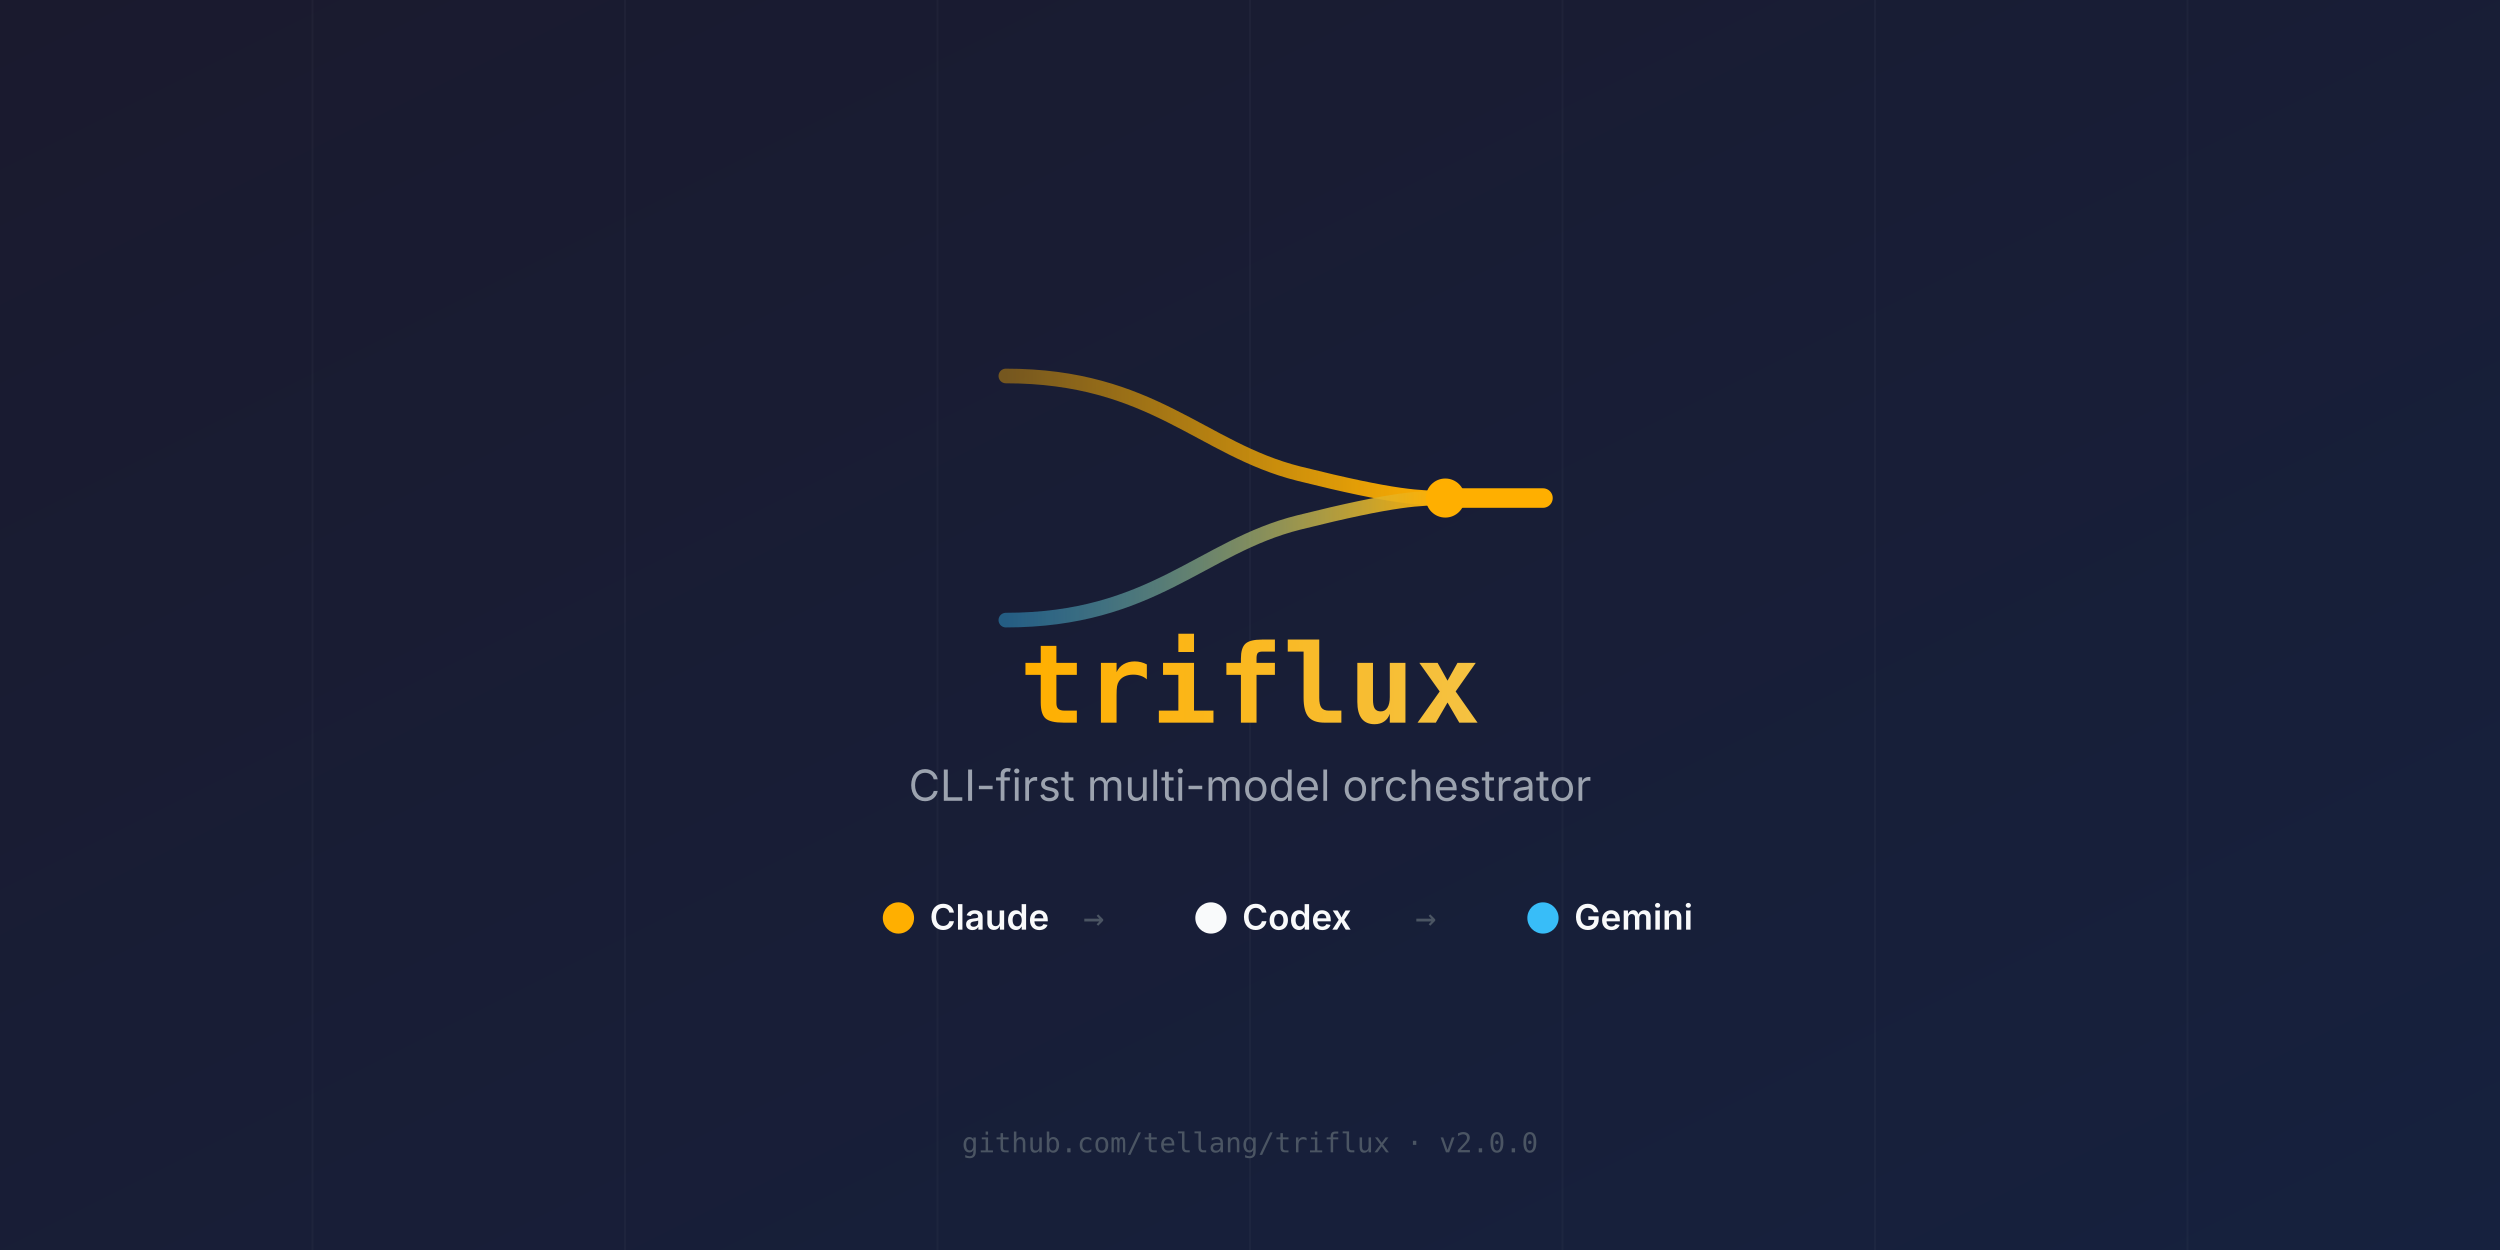
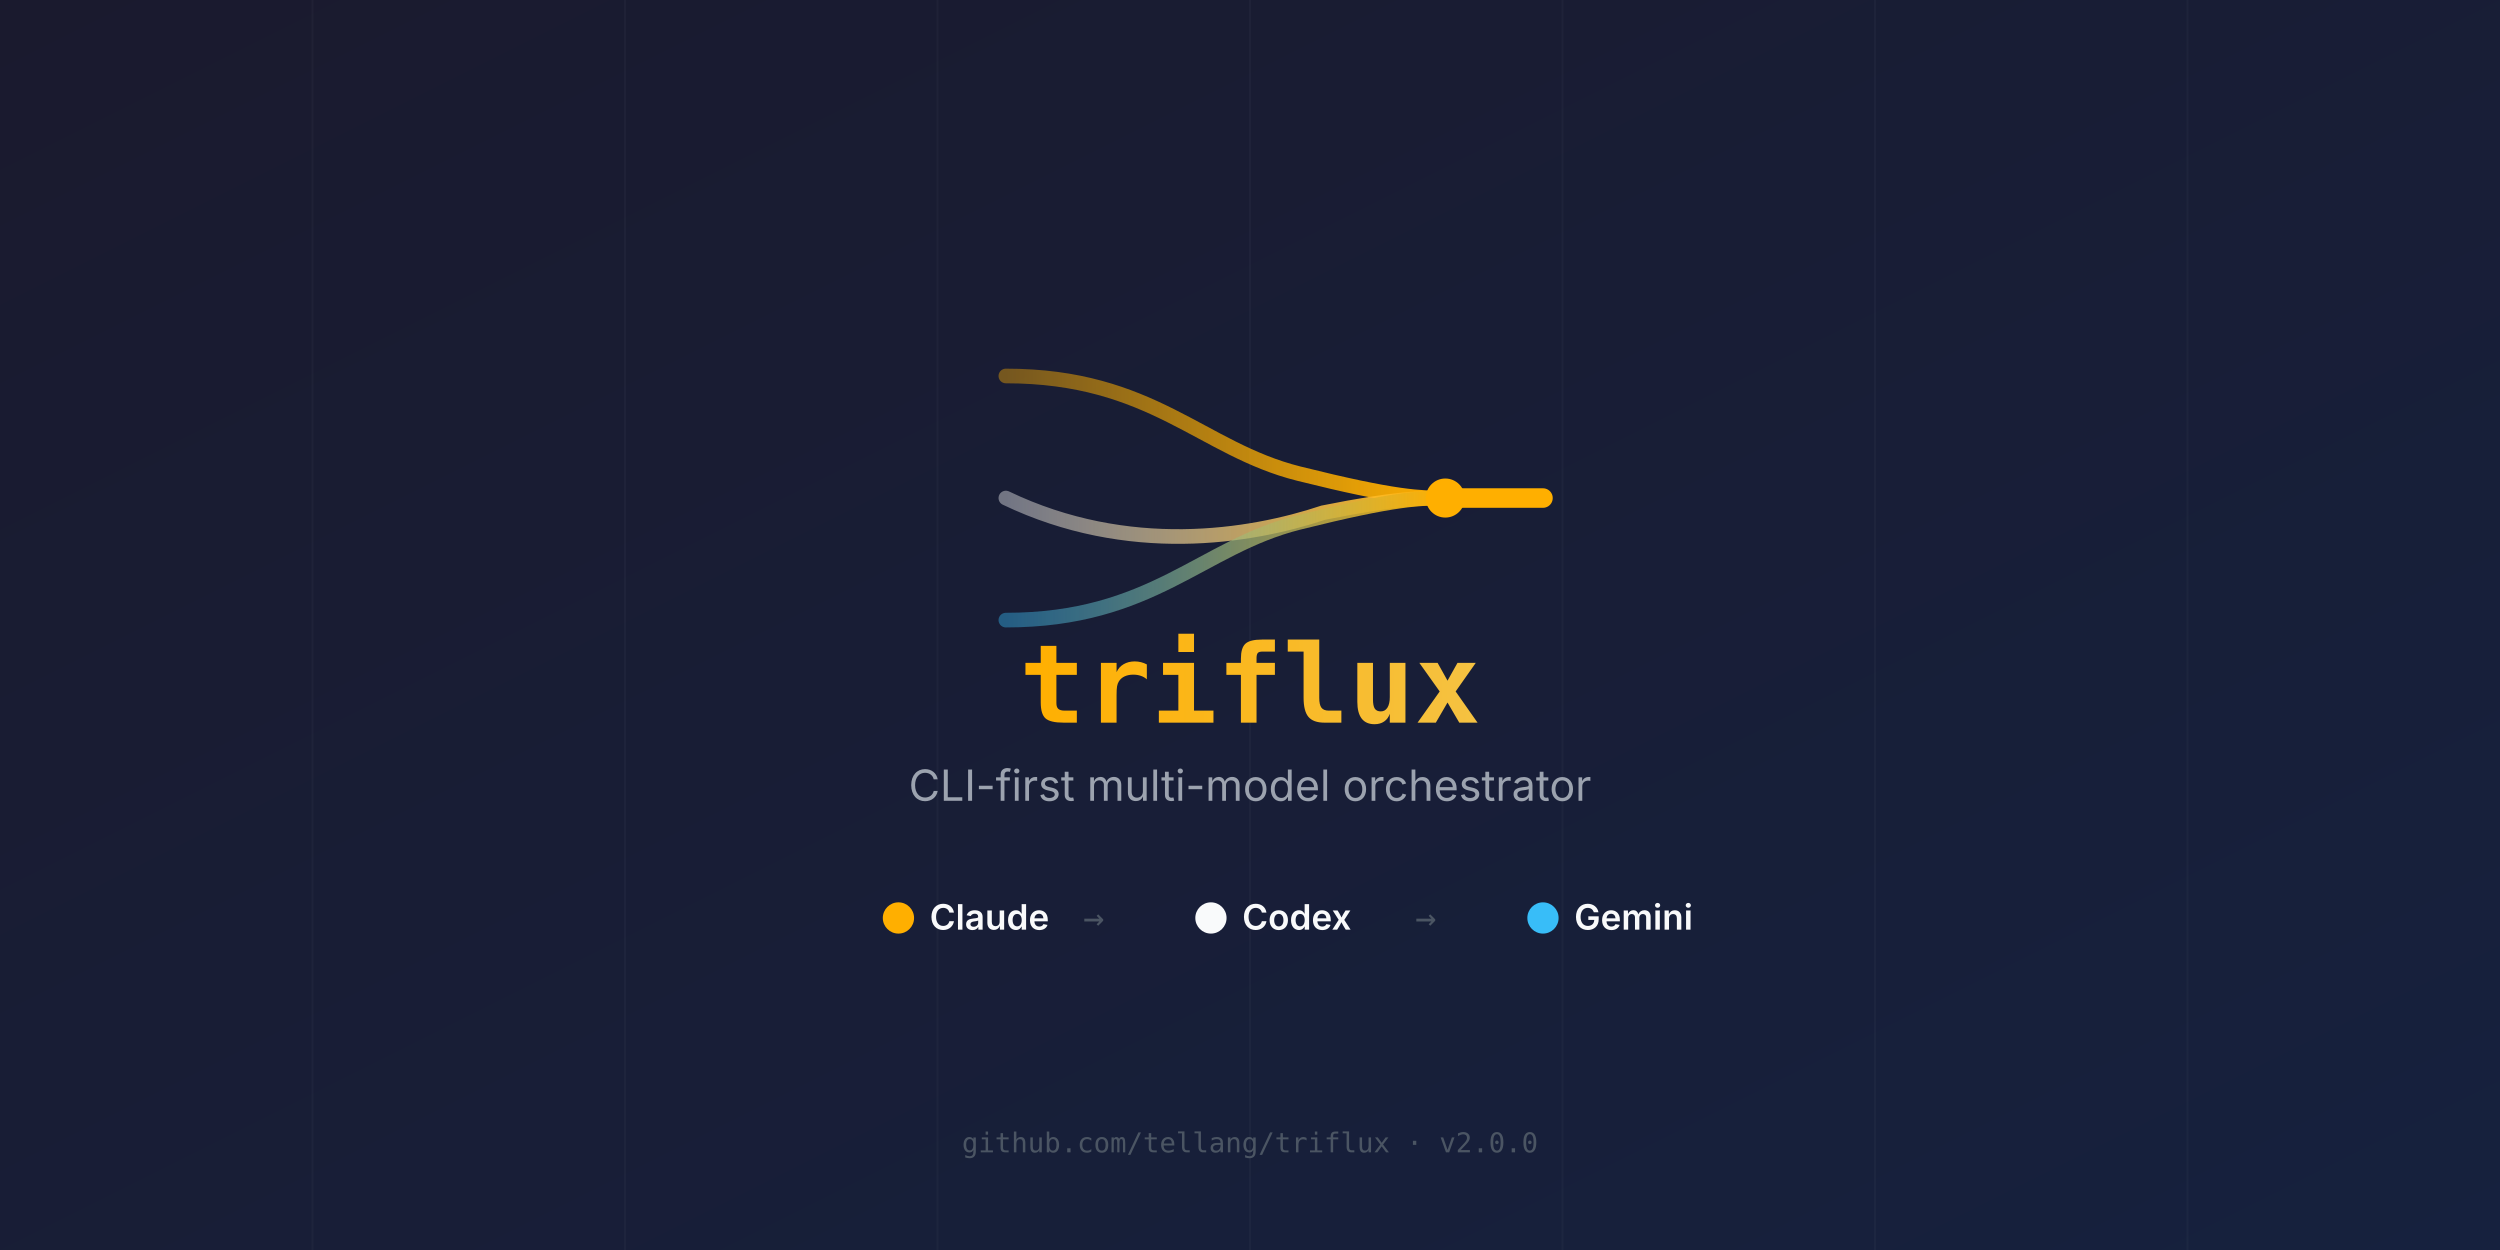
<svg xmlns="http://www.w3.org/2000/svg" viewBox="0 0 1280 640">
  <defs>
    <linearGradient id="bg-grad" x1="0%" y1="0%" x2="100%" y2="100%">
      <stop offset="0%" stop-color="#1A1A2E" />
      <stop offset="100%" stop-color="#16213E" />
    </linearGradient>
    <linearGradient id="title-grad" x1="0%" y1="0%" x2="100%" y2="0%">
      <stop offset="0%" stop-color="#FFAF00" />
      <stop offset="100%" stop-color="#F5C242" />
    </linearGradient>
    <linearGradient id="flow-amber" x1="0%" y1="0%" x2="100%" y2="0%">
      <stop offset="0%" stop-color="#FFAF00" stop-opacity="0.4" />
      <stop offset="100%" stop-color="#FFAF00" />
    </linearGradient>
    <linearGradient id="flow-white" x1="0%" y1="0%" x2="100%" y2="0%">
      <stop offset="0%" stop-color="#F9FAFB" stop-opacity="0.4" />
      <stop offset="100%" stop-color="#FFAF00" />
    </linearGradient>
    <linearGradient id="flow-blue" x1="0%" y1="0%" x2="100%" y2="0%">
      <stop offset="0%" stop-color="#38BDF8" stop-opacity="0.4" />
      <stop offset="100%" stop-color="#FFAF00" />
    </linearGradient>
  </defs>
  <rect width="1280" height="640" fill="url(#bg-grad)" />
  <g opacity="0.03">
    <line x1="0" y1="0" x2="0" y2="640" stroke="#F9FAFB" stroke-width="1" transform="translate(160,0)" />
    <line x1="0" y1="0" x2="0" y2="640" stroke="#F9FAFB" stroke-width="1" transform="translate(320,0)" />
    <line x1="0" y1="0" x2="0" y2="640" stroke="#F9FAFB" stroke-width="1" transform="translate(480,0)" />
    <line x1="0" y1="0" x2="0" y2="640" stroke="#F9FAFB" stroke-width="1" transform="translate(640,0)" />
    <line x1="0" y1="0" x2="0" y2="640" stroke="#F9FAFB" stroke-width="1" transform="translate(800,0)" />
    <line x1="0" y1="0" x2="0" y2="640" stroke="#F9FAFB" stroke-width="1" transform="translate(960,0)" />
    <line x1="0" y1="0" x2="0" y2="640" stroke="#F9FAFB" stroke-width="1" transform="translate(1120,0)" />
  </g>
  <g transform="translate(490, 155) scale(2.5)">
    <path d="M 10 15 C 40 15, 50 30, 70 35 C 90 40, 95 40, 100 40" stroke="url(#flow-amber)" stroke-width="3" stroke-linecap="round" fill="none" />
-     <path d="M 10 40 C 40 40, 60 40, 70 40 C 80 40, 90 40, 100 40" stroke="url(#flow-white)" stroke-width="3" stroke-linecap="round" fill="none" />
+     <path d="M 10 40 C 35 52, 60 48, 75 43 C 90 40, 95 40, 100 40" stroke="url(#flow-white)" stroke-width="3" stroke-linecap="round" fill="none" />
    <path d="M 10 65 C 40 65, 50 50, 70 45 C 90 40, 95 40, 100 40" stroke="url(#flow-blue)" stroke-width="3" stroke-linecap="round" fill="none" />
    <path d="M 100 40 C 110 40, 115 40, 120 40" stroke="#FFAF00" stroke-width="4" stroke-linecap="round" fill="none" />
    <circle cx="100" cy="40" r="4" fill="#FFAF00" />
  </g>
  <text x="640" y="370" text-anchor="middle" font-family="'Geist Mono', 'JetBrains Mono', 'SF Mono', monospace" font-size="56" font-weight="700" fill="url(#title-grad)">triflux</text>
  <text x="640" y="410" text-anchor="middle" font-family="'Inter', 'Helvetica Neue', sans-serif" font-size="22" fill="#9CA3AF">CLI-first multi-model orchestrator</text>
  <g transform="translate(640, 470)">
    <g transform="translate(-180, 0)">
      <circle cx="0" cy="0" r="8" fill="#FFAF00" />
      <text x="16" y="6" font-family="'Inter', sans-serif" font-size="18" font-weight="600" fill="#F9FAFB">Claude</text>
    </g>
    <text x="-80" y="6" text-anchor="middle" font-family="monospace" font-size="18" fill="#4B5563">→</text>
    <g transform="translate(-20, 0)">
      <circle cx="0" cy="0" r="8" fill="#F9FAFB" />
      <text x="16" y="6" font-family="'Inter', sans-serif" font-size="18" font-weight="600" fill="#F9FAFB">Codex</text>
    </g>
    <text x="90" y="6" text-anchor="middle" font-family="monospace" font-size="18" fill="#4B5563">→</text>
    <g transform="translate(150, 0)">
      <circle cx="0" cy="0" r="8" fill="#38BDF8" />
      <text x="16" y="6" font-family="'Inter', sans-serif" font-size="18" font-weight="600" fill="#F9FAFB">Gemini</text>
    </g>
  </g>
  <text x="640" y="590" text-anchor="middle" font-family="'Geist Mono', monospace" font-size="14" fill="#4B5563">github.com/tellang/triflux · v2.0.0</text>
</svg>
